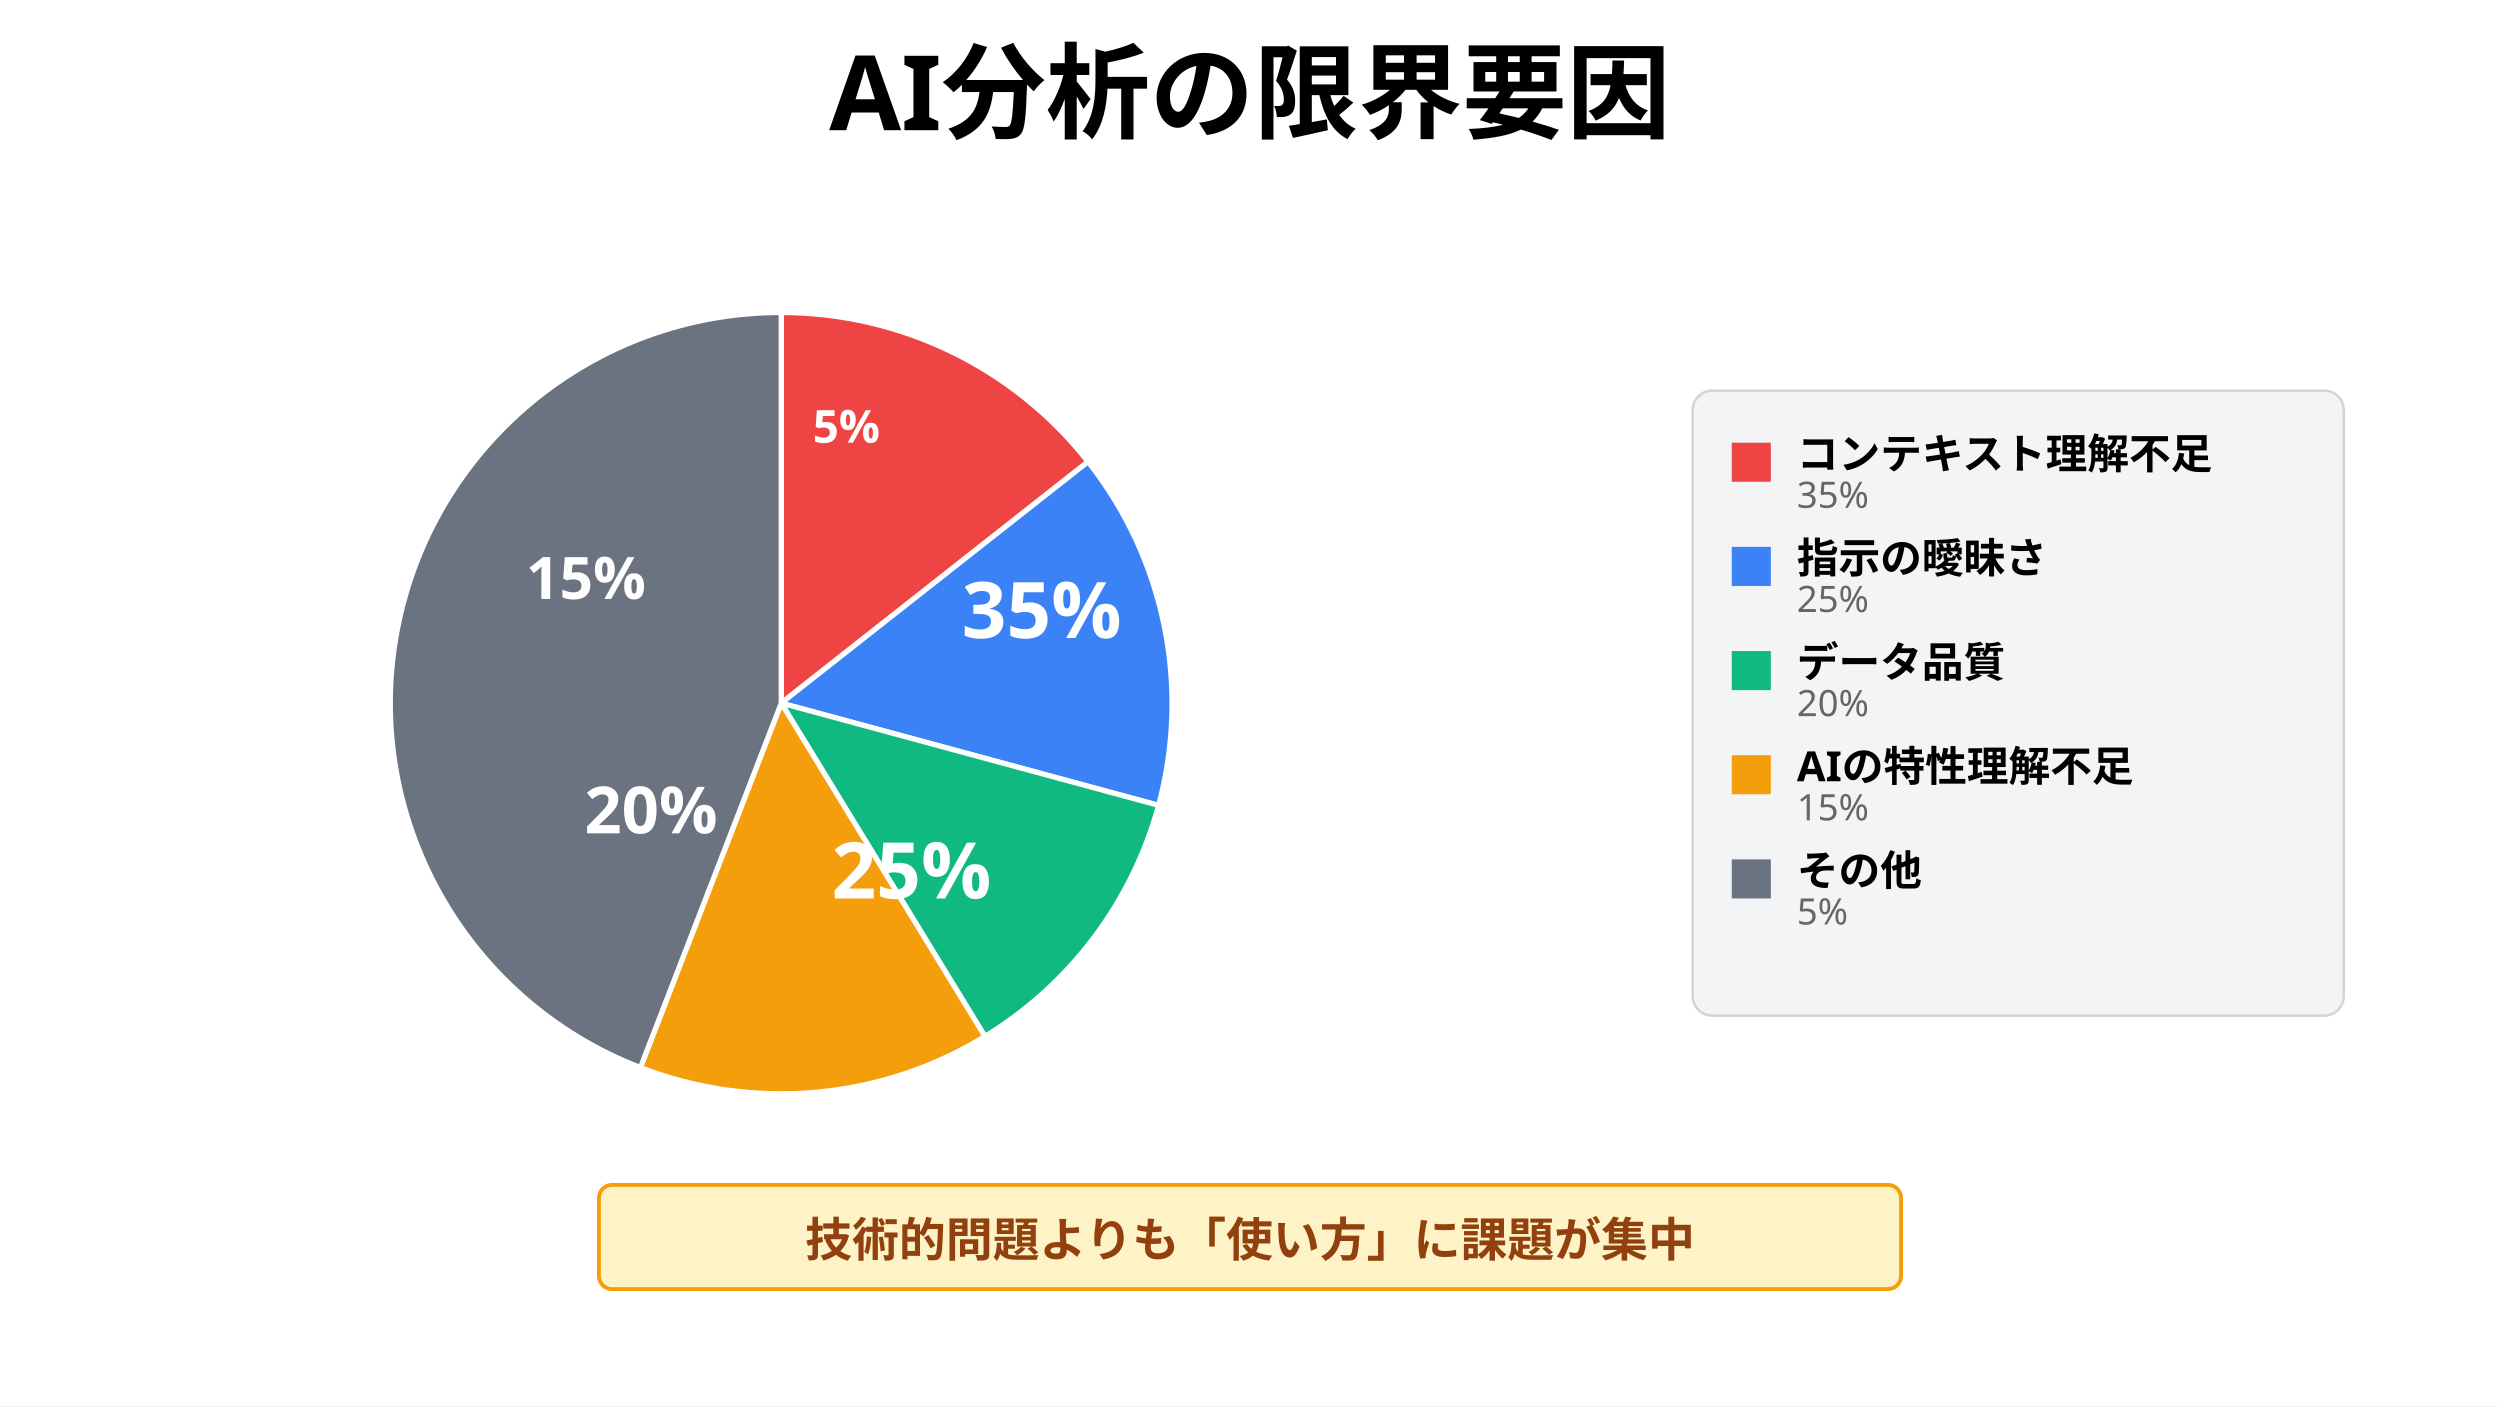
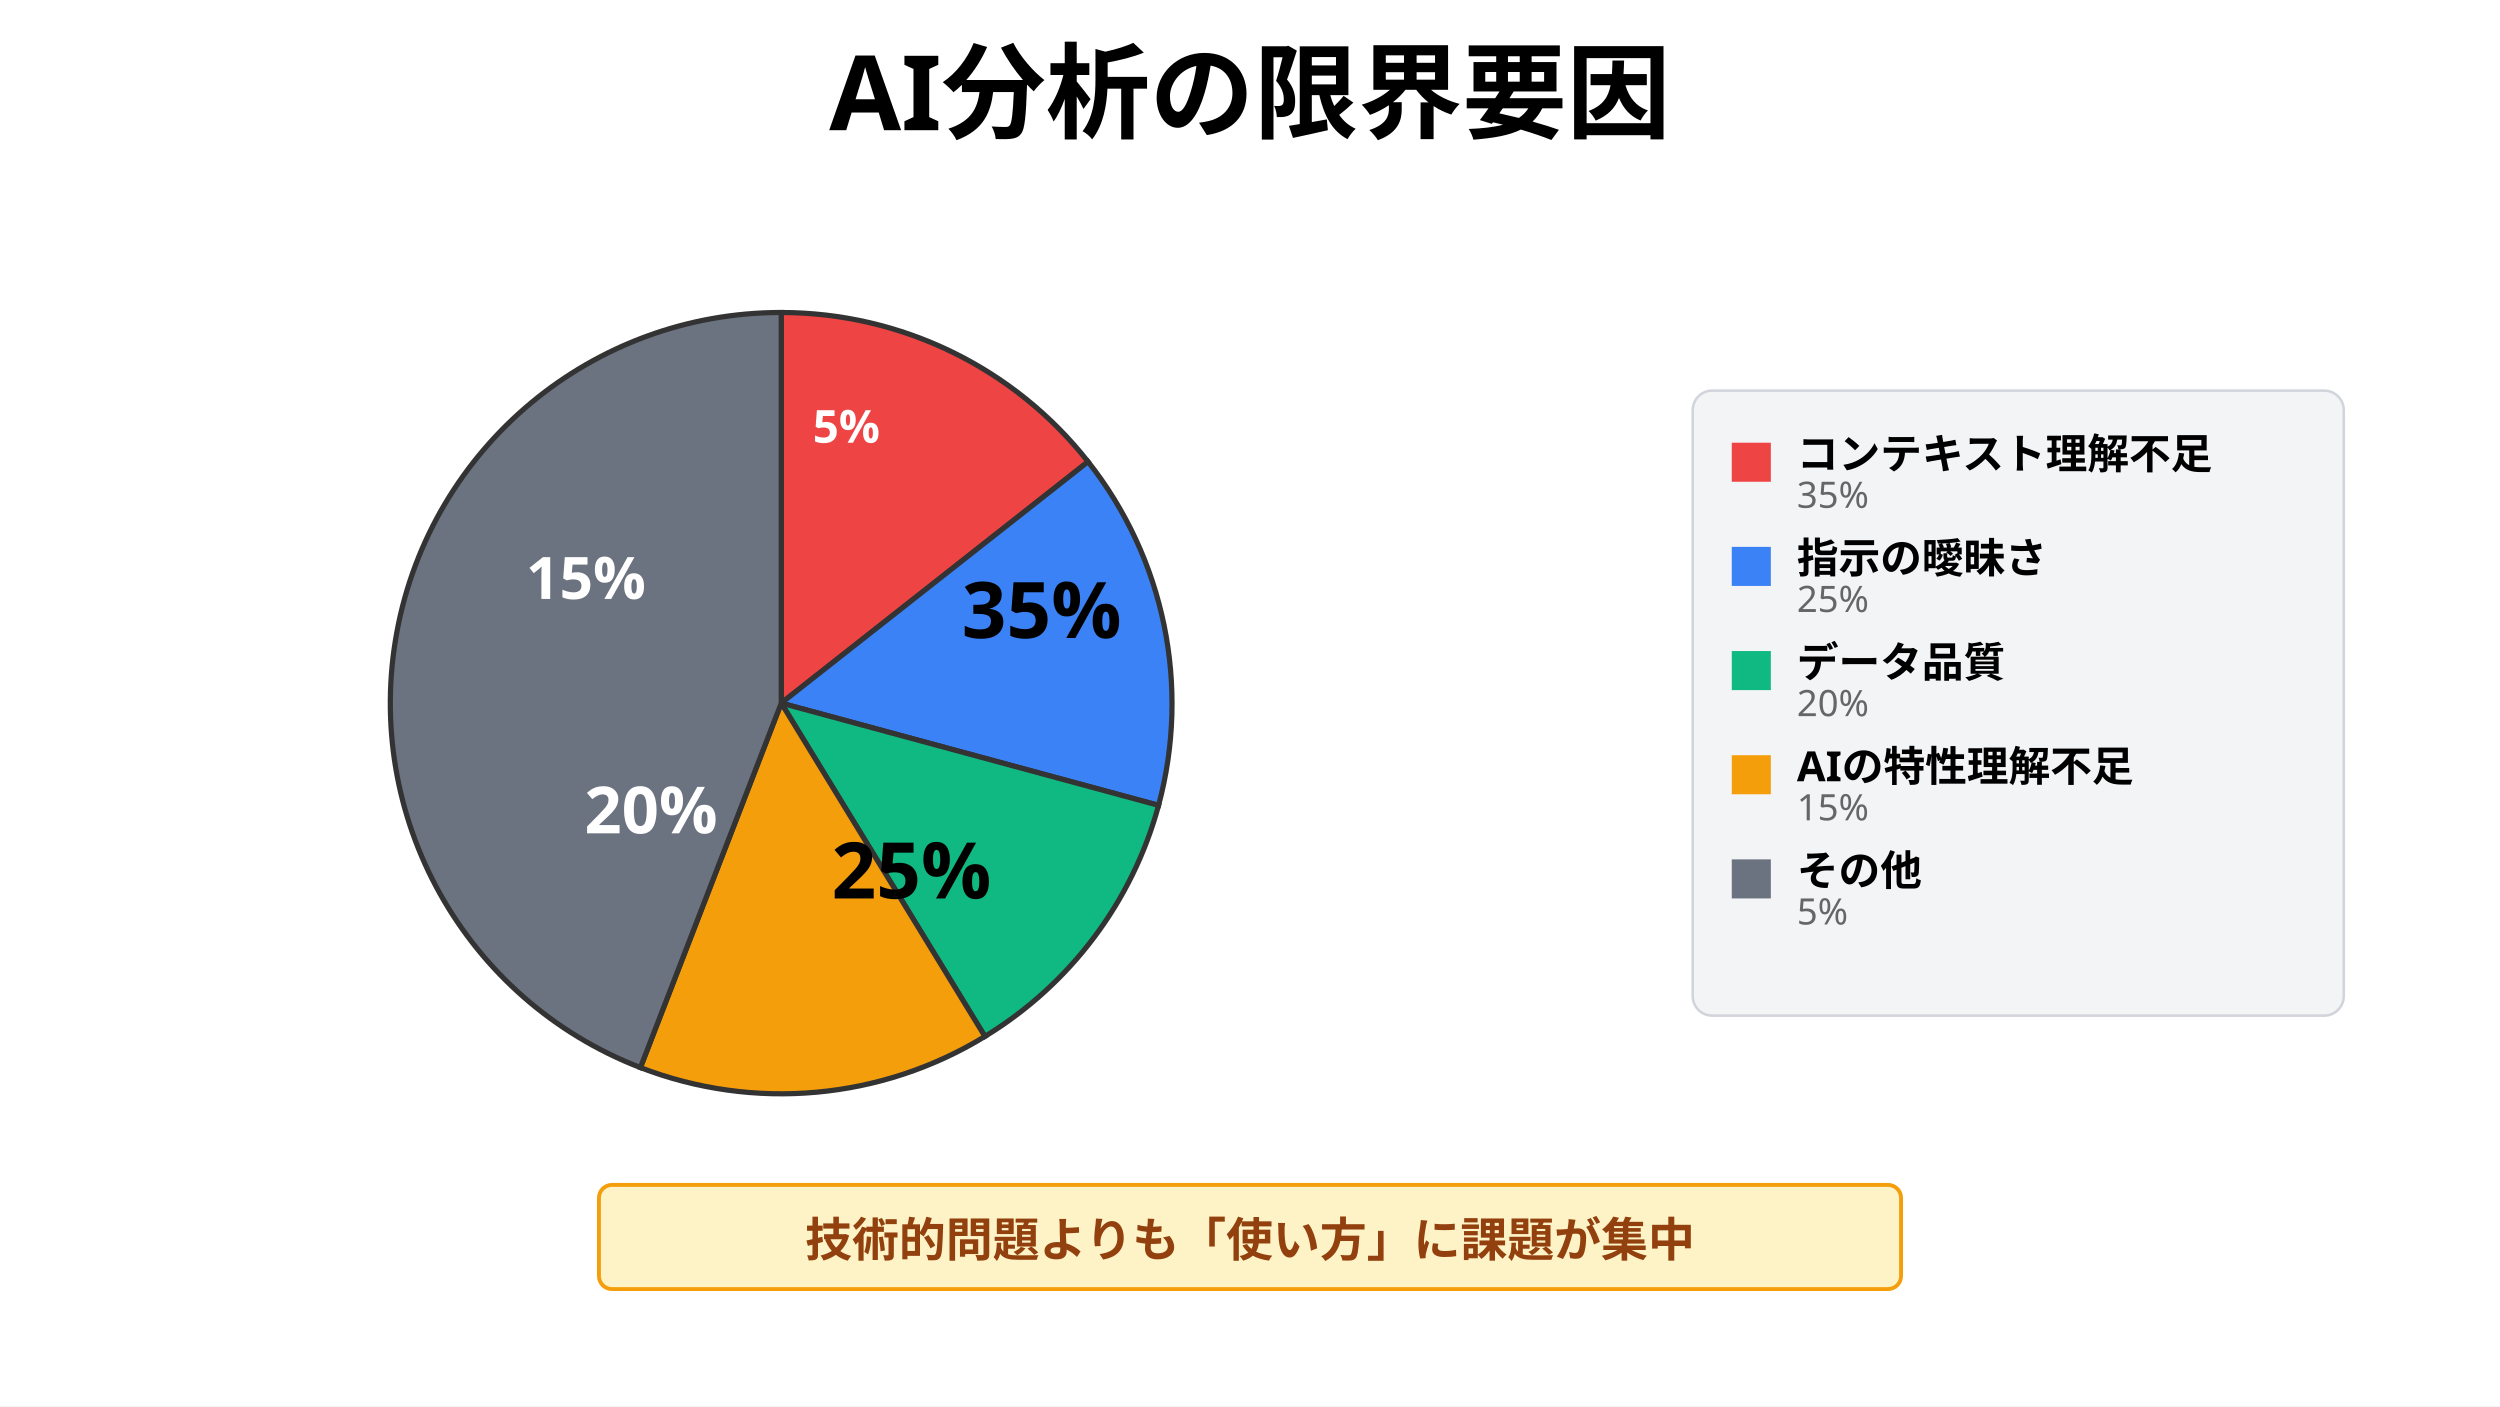
<svg xmlns="http://www.w3.org/2000/svg" viewBox="0 0 1920 1080">
  <rect width="1920" height="1080" fill="#FFFFFF" />
  <text x="960" y="100" font-family="Noto Sans, Noto Sans JP, sans-serif" font-size="80" font-weight="700" text-anchor="middle" fill="#000000">
    AI分析の限界要因
  </text>
  <g transform="translate(600, 540)">
    <g transform="rotate(-90)">
-       <path d="M 0,0 L 300,0 A 300,300 0 0,1 185.41,235.62 Z" fill="#EF4444" stroke="#FFFFFF" stroke-width="4" />
-       <path d="M 0,0 L 185.41,235.62 A 300,300 0 0,1 -78.52,289.78 Z" fill="#3B82F6" stroke="#FFFFFF" stroke-width="4" />
-       <path d="M 0,0 L -78.52,289.78 A 300,300 0 0,1 -255.98,156.43 Z" fill="#10B981" stroke="#FFFFFF" stroke-width="4" />
-       <path d="M 0,0 L -255.98,156.43 A 300,300 0 0,1 -279.90,-108.17 Z" fill="#F59E0B" stroke="#FFFFFF" stroke-width="4" />
-       <path d="M 0,0 L -279.90,-108.17 A 300,300 0 0,1 300,0 Z" fill="#6B7280" stroke="#FFFFFF" stroke-width="4" />
+       <path d="M 0,0 L 300,0 A 300,300 0 0,1 185.41,235.62 Z" fill="#EF4444" stroke="#333333" stroke-width="4" />
+       <path d="M 0,0 L 185.41,235.62 A 300,300 0 0,1 -78.52,289.78 Z" fill="#3B82F6" stroke="#333333" stroke-width="4" />
+       <path d="M 0,0 L -78.52,289.78 A 300,300 0 0,1 -255.98,156.43 Z" fill="#10B981" stroke="#333333" stroke-width="4" />
+       <path d="M 0,0 L -255.98,156.43 A 300,300 0 0,1 -279.90,-108.17 Z" fill="#F59E0B" stroke="#333333" stroke-width="4" />
+       <path d="M 0,0 L -279.90,-108.17 A 300,300 0 0,1 300,0 Z" fill="#6B7280" stroke="#333333" stroke-width="4" />
    </g>
-     <text x="200" y="-50" font-family="Noto Sans, Noto Sans JP, sans-serif" font-size="60" font-weight="700" text-anchor="middle" fill="#FFFFFF">35%</text>
-     <text x="100" y="150" font-family="Noto Sans, Noto Sans JP, sans-serif" font-size="60" font-weight="700" text-anchor="middle" fill="#FFFFFF">25%</text>
+     <text x="200" y="-50" font-family="Noto Sans, Noto Sans JP, sans-serif" font-size="60" font-weight="700" text-anchor="middle" fill="#000000">35%</text>
+     <text x="100" y="150" font-family="Noto Sans, Noto Sans JP, sans-serif" font-size="60" font-weight="700" text-anchor="middle" fill="#000000">25%</text>
    <text x="-100" y="100" font-family="Noto Sans, Noto Sans JP, sans-serif" font-size="50" font-weight="700" text-anchor="middle" fill="#FFFFFF">20%</text>
    <text x="-150" y="-80" font-family="Noto Sans, Noto Sans JP, sans-serif" font-size="45" font-weight="700" text-anchor="middle" fill="#FFFFFF">15%</text>
    <text x="50" y="-200" font-family="Noto Sans, Noto Sans JP, sans-serif" font-size="35" font-weight="bold" text-anchor="middle" fill="#FFFFFF">5%</text>
  </g>
  <g transform="translate(1300, 300)">
    <rect x="0" y="0" width="500" height="480" fill="#F3F4F6" rx="15" stroke="#D1D5DB" stroke-width="2" />
    <rect x="30" y="40" width="30" height="30" fill="#EF4444" />
    <text x="80" y="60" font-family="Noto Sans, Noto Sans JP, sans-serif" font-size="32" font-weight="bold" fill="#000000">コンテキスト理解不足</text>
    <text x="80" y="90" font-family="Noto Sans, Noto Sans JP, sans-serif" font-size="28" fill="#666666">35%</text>
    <rect x="30" y="120" width="30" height="30" fill="#3B82F6" />
    <text x="80" y="140" font-family="Noto Sans, Noto Sans JP, sans-serif" font-size="32" font-weight="bold" fill="#000000">指示の曖昧さ</text>
    <text x="80" y="170" font-family="Noto Sans, Noto Sans JP, sans-serif" font-size="28" fill="#666666">25%</text>
    <rect x="30" y="200" width="30" height="30" fill="#10B981" />
    <text x="80" y="220" font-family="Noto Sans, Noto Sans JP, sans-serif" font-size="32" font-weight="bold" fill="#000000">データ品質</text>
    <text x="80" y="250" font-family="Noto Sans, Noto Sans JP, sans-serif" font-size="28" fill="#666666">20%</text>
    <rect x="30" y="280" width="30" height="30" fill="#F59E0B" />
    <text x="80" y="300" font-family="Noto Sans, Noto Sans JP, sans-serif" font-size="32" font-weight="bold" fill="#000000">AIの特性理解不足</text>
    <text x="80" y="330" font-family="Noto Sans, Noto Sans JP, sans-serif" font-size="28" fill="#666666">15%</text>
    <rect x="30" y="360" width="30" height="30" fill="#6B7280" />
    <text x="80" y="380" font-family="Noto Sans, Noto Sans JP, sans-serif" font-size="32" font-weight="bold" fill="#000000">その他</text>
    <text x="80" y="410" font-family="Noto Sans, Noto Sans JP, sans-serif" font-size="28" fill="#666666">5%</text>
  </g>
  <g transform="translate(960, 950)">
    <rect x="-500" y="-40" width="1000" height="80" fill="#FEF3C7" rx="10" stroke="#F59E0B" stroke-width="3" />
    <text x="0" y="15" font-family="Noto Sans, Noto Sans JP, sans-serif" font-size="36" font-weight="bold" text-anchor="middle" fill="#92400E">
      技術的問題よりも「使い方」に課題が集中
    </text>
  </g>
</svg>
